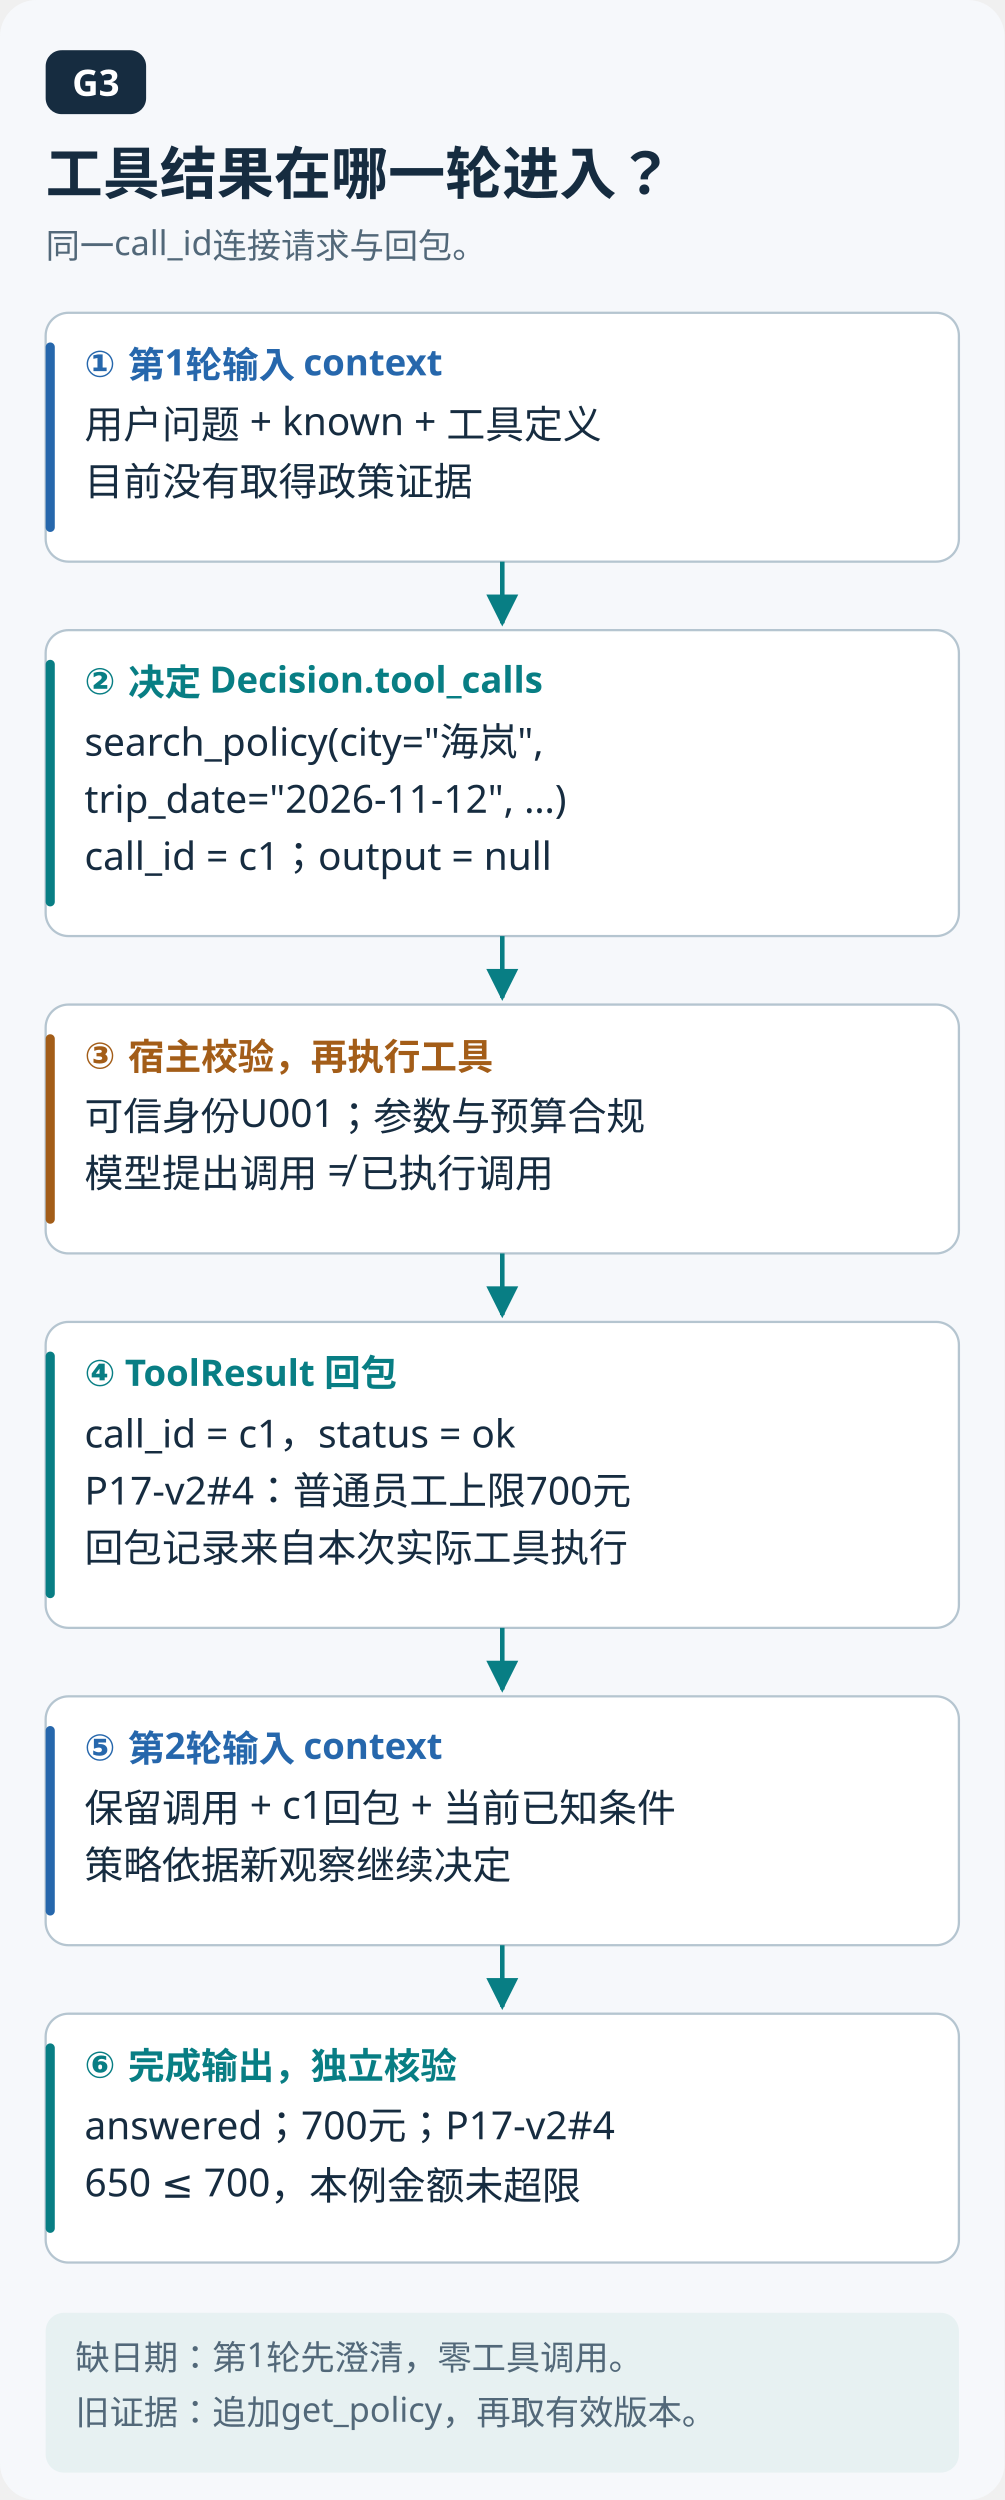
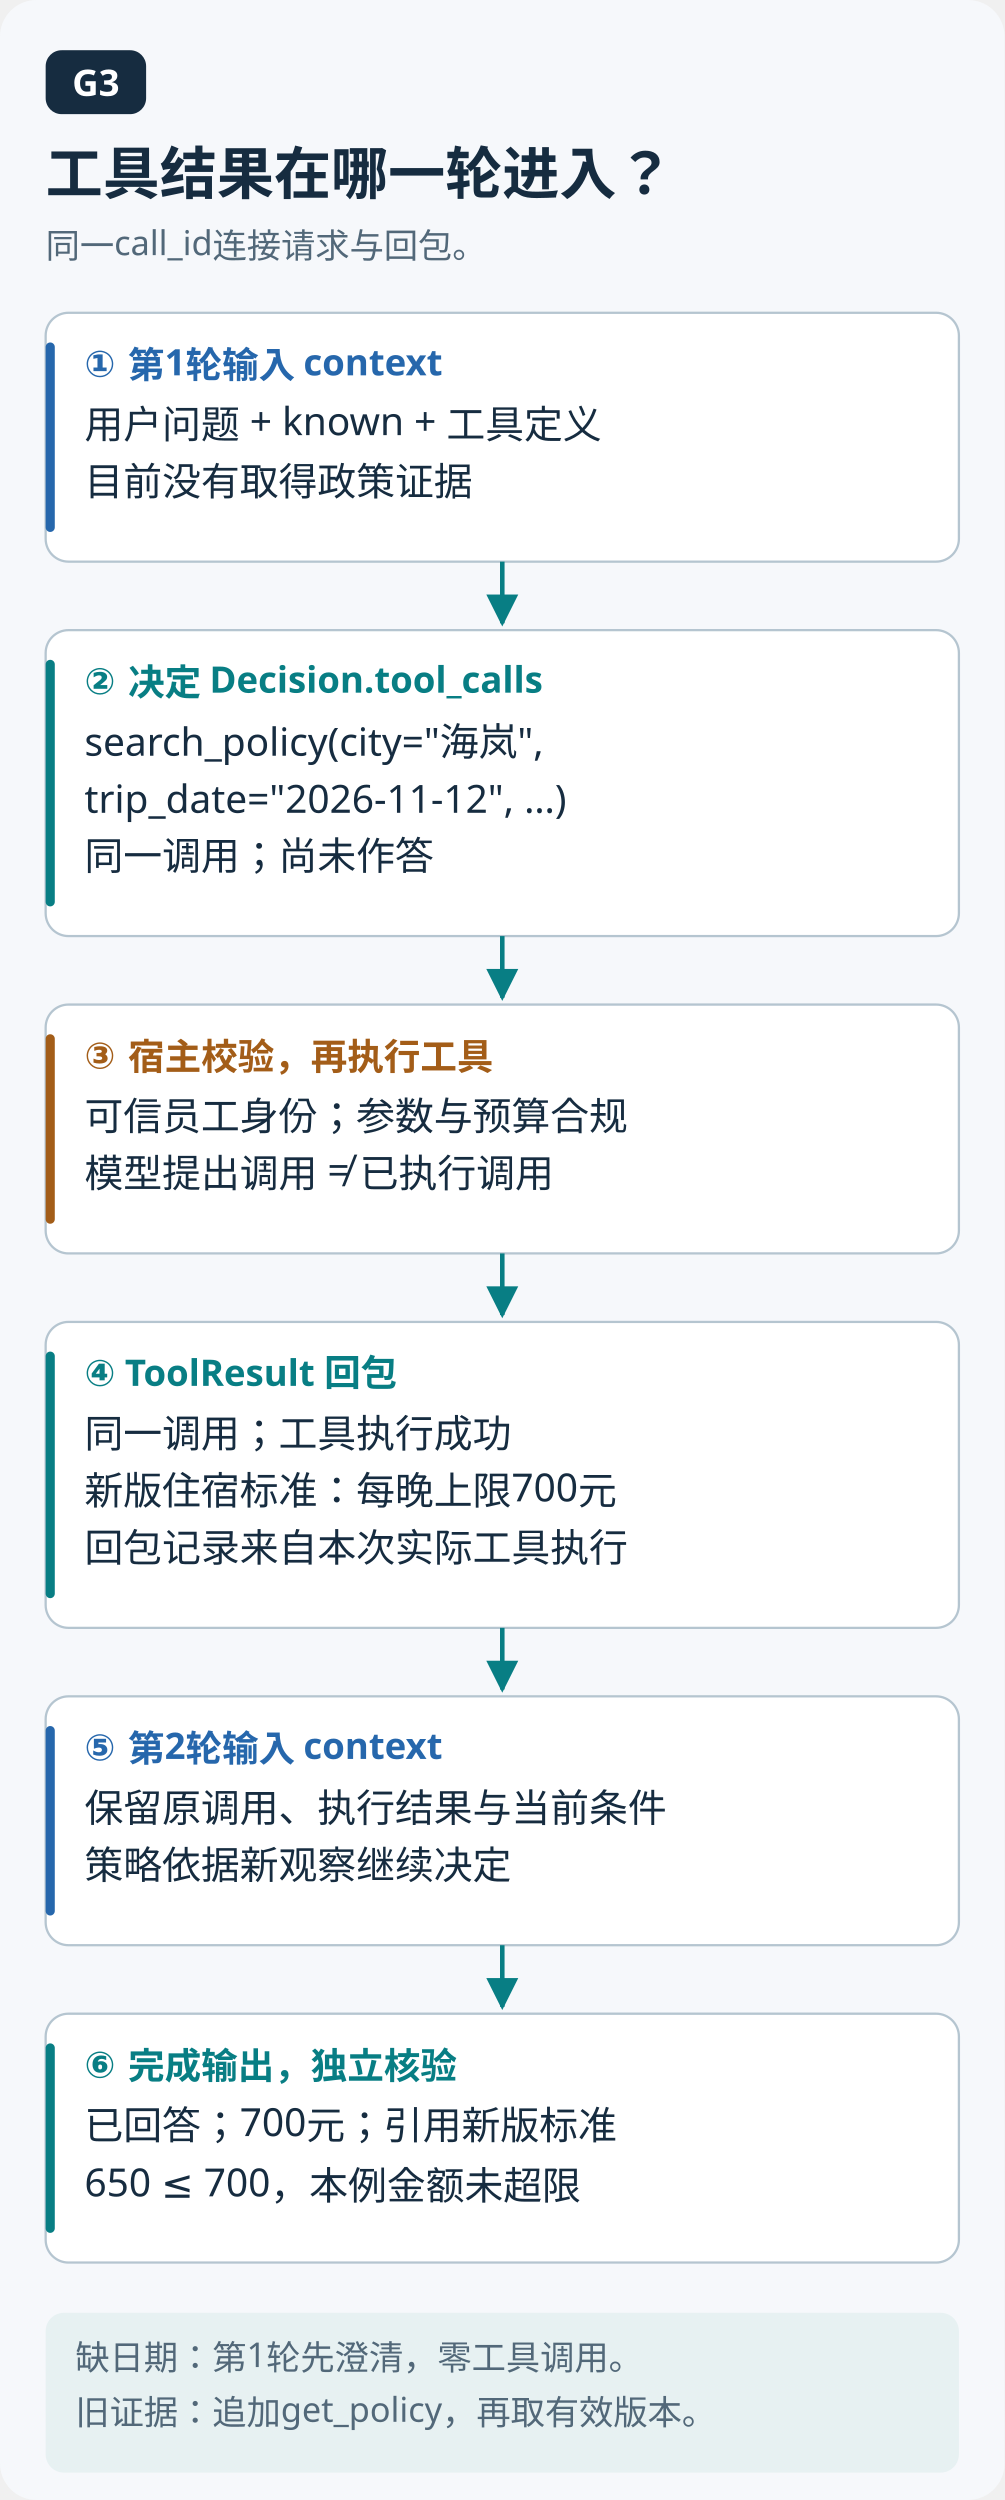
<svg xmlns="http://www.w3.org/2000/svg" id="G3" width="440" height="1095" viewBox="0 0 440 1095" role="img" aria-labelledby="G3-title G3-desc">
  <defs>
    <marker id="G3-arrow" viewBox="0 0 10 10" refX="9" refY="5" markerWidth="7" markerHeight="7" orient="auto-start-reverse">
      <path d="M 0 0 L 10 5 L 0 10 z" fill="#087e84" />
    </marker>
  </defs>
  <style>text{font-family:"PingFang SC","Microsoft YaHei",sans-serif;fill:#162c40}.small{font-size:15px;fill:#526879}.body{font-size:17px}.label{font-size:16px;font-weight:600}.title{font-size:25px;font-weight:700}.mono{font-family:ui-monospace,SFMono-Regular,Consolas,monospace;font-size:15px}.line{fill:none;stroke:#087e84;stroke-width:2;marker-end:url(#G3-arrow)}.rule{stroke:#b5c5d0;stroke-width:1}</style>
  <rect width="440" height="1095" rx="16" fill="#f6f8fb" />
  <rect x="20" y="22" width="44" height="28" rx="7" fill="#162c40" />
  <text x="42" y="42" text-anchor="middle" style="fill:white;font-size:16px;font-weight:700">G3</text>
  <text x="20" y="85" class="title">工具结果在哪一轮进入？</text>
  <text x="20" y="113" class="small">同一call_id连接请求与回包。</text>
  <rect x="20" y="137" width="400" height="109" rx="10" fill="white" stroke="#b5c5d0" />
  <rect x="20" y="150" width="4" height="83" rx="2" fill="#2667ac" />
  <text x="37" y="165" class="label" style="fill:#2667ac">① 第1轮输入 context</text>
  <text x="37" y="192" class="body">用户问题 + known + 工具定义</text>
  <text x="37" y="217" class="body">目前没有取得政策证据</text>
  <path class="line" d="M220 246 V273" />
  <rect x="20" y="276" width="400" height="134" rx="10" fill="white" stroke="#b5c5d0" />
  <rect x="20" y="289" width="4" height="108" rx="2" fill="#087e84" />
  <text x="37" y="304" class="label" style="fill:#087e84">② 决定 Decision.tool_calls</text>
  <text x="37" y="331" class="body">search_policy(city="海岚",</text>
  <text x="37" y="356" class="body">trip_date="2026-11-12", …)</text>
-   <text x="37" y="381" class="body">call_id = c1；output = null</text>
+   <text x="37" y="381" class="body">同一调用；尚未作答</text>
  <path class="line" d="M220 410 V437" />
  <rect x="20" y="440" width="400" height="109" rx="10" fill="white" stroke="#b5c5d0" />
  <rect x="20" y="453" width="4" height="83" rx="2" fill="#a35d18" />
  <text x="37" y="468" class="label" style="fill:#a35d18">③ 宿主校验，再执行工具</text>
-   <text x="37" y="495" class="body">可信身份U001；参数与预算合规</text>
+   <text x="37" y="495" class="body">可信员工身份；参数与预算合规</text>
  <text x="37" y="520" class="body">模型提出调用 ≠ 已执行调用</text>
  <path class="line" d="M220 549 V576" />
  <rect x="20" y="579" width="400" height="134" rx="10" fill="white" stroke="#b5c5d0" />
  <rect x="20" y="592" width="4" height="108" rx="2" fill="#087e84" />
  <text x="37" y="607" class="label" style="fill:#087e84">④ ToolResult 回包</text>
-   <text x="37" y="634" class="body">call_id = c1，status = ok</text>
-   <text x="37" y="659" class="body">P17-v2#4：普通员工上限700元</text>
+   <text x="37" y="634" class="body">同一调用；工具执行成功</text>
+   <text x="37" y="659" class="body">新版住宿标准：每晚上限700元</text>
  <text x="37" y="684" class="body">回包记录来自本次实际工具执行</text>
  <path class="line" d="M220 713 V740" />
  <rect x="20" y="743" width="400" height="109" rx="10" fill="white" stroke="#b5c5d0" />
  <rect x="20" y="756" width="4" height="83" rx="2" fill="#2667ac" />
  <text x="37" y="771" class="label" style="fill:#2667ac">⑤ 第2轮输入 context</text>
-   <text x="37" y="798" class="body">保留调用 + c1回包 + 当前已知条件</text>
+   <text x="37" y="798" class="body">保留原调用、执行结果与当前条件</text>
  <text x="37" y="823" class="body">策略依据新观察继续决定</text>
  <path class="line" d="M220 852 V879" />
  <rect x="20" y="882" width="400" height="109" rx="10" fill="white" stroke="#b5c5d0" />
  <rect x="20" y="895" width="4" height="83" rx="2" fill="#087e84" />
  <text x="37" y="910" class="label" style="fill:#087e84">⑥ 完成输出，独立核验</text>
-   <text x="37" y="937" class="body">answered；700元；P17-v2#4</text>
+   <text x="37" y="937" class="body">已回答；700元；引用新版标准</text>
  <text x="37" y="962" class="body">650 ≤ 700，本例金额未超限</text>
  <rect x="20" y="1013" width="400" height="70" rx="8" fill="#e7f1f2" />
  <text x="33" y="1038" class="small">缺日期：第1轮先澄清，零工具调用。</text>
  <text x="33" y="1062" class="small">旧证据：追加get_policy，再取有效版本。</text>
</svg>
